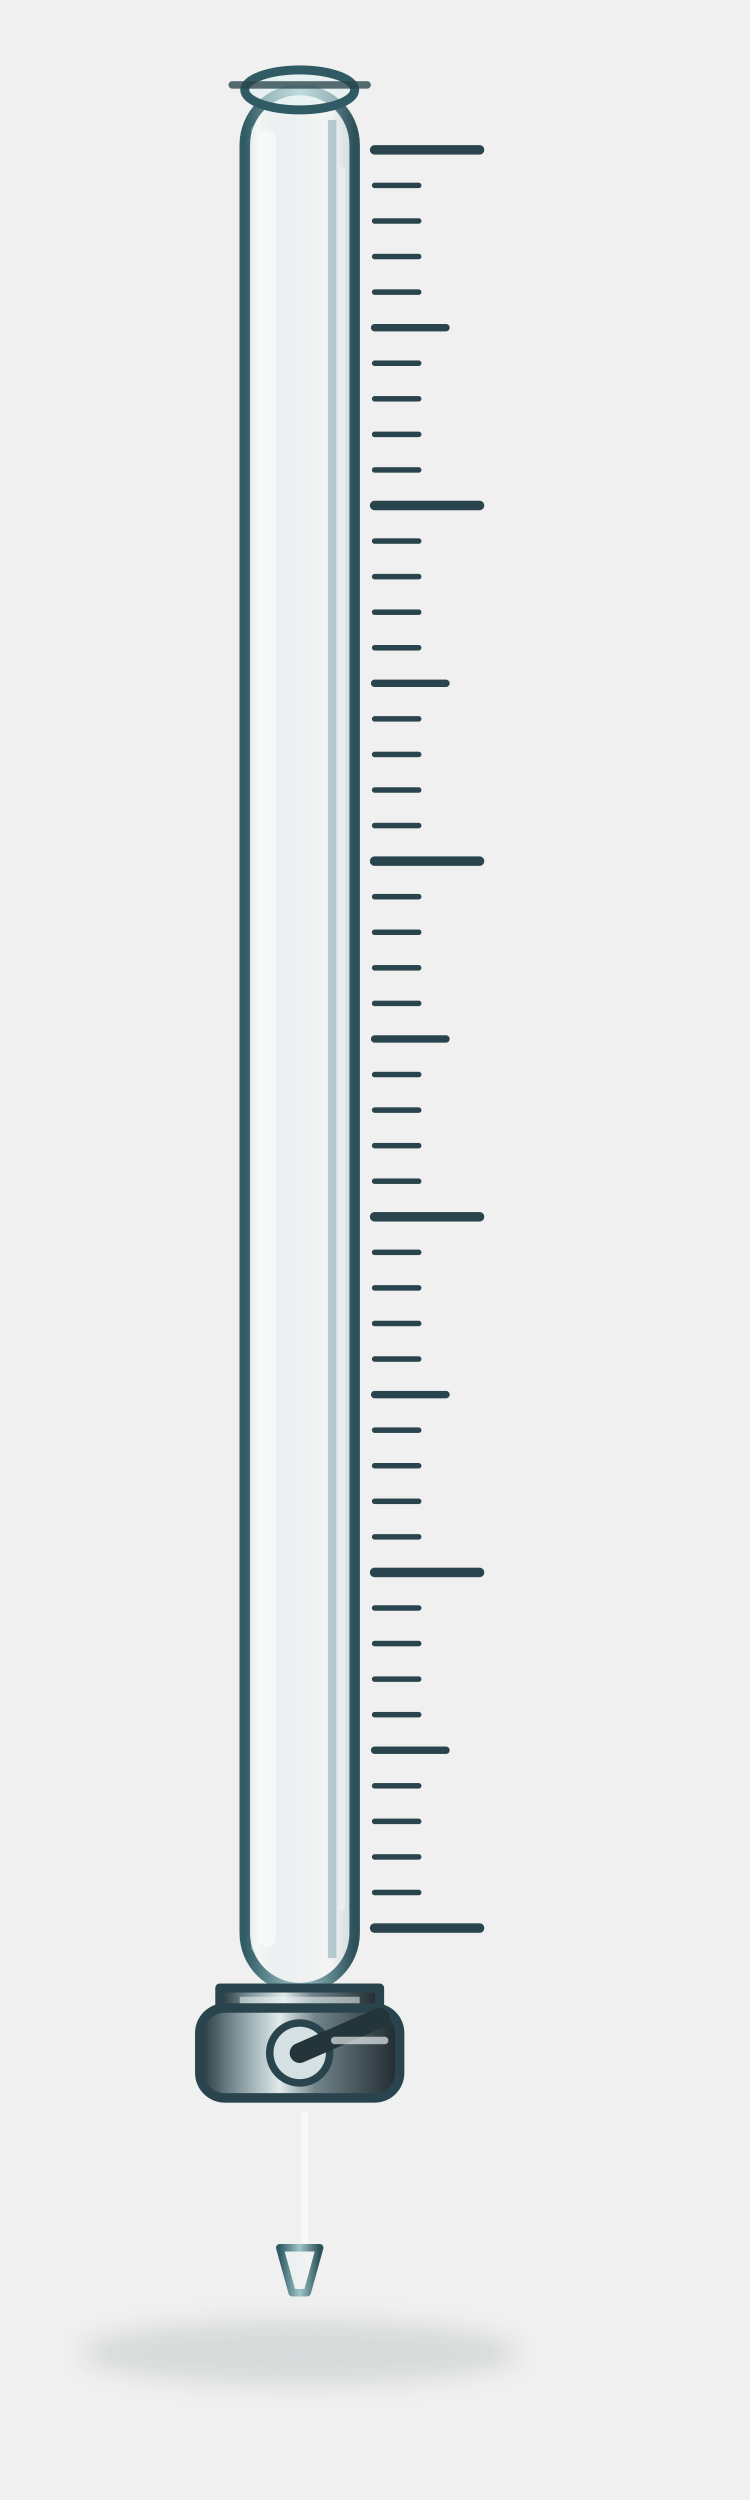
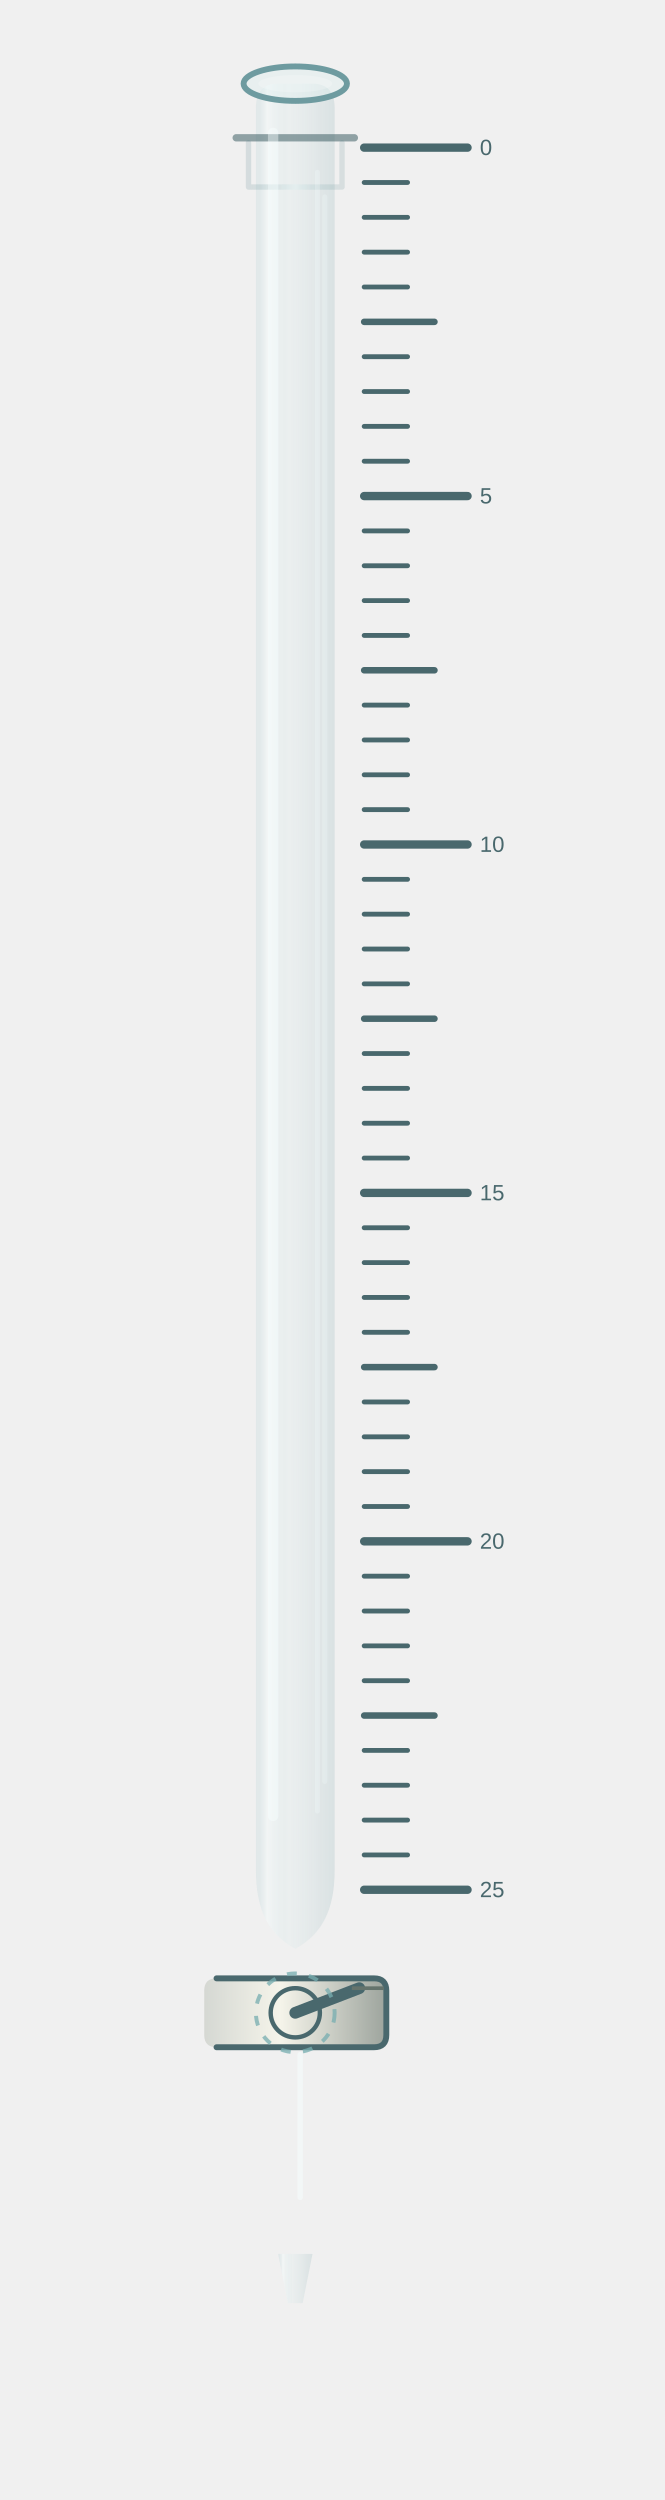
- <svg xmlns="http://www.w3.org/2000/svg" viewBox="54 18 300 1001" data-asset-id="burette-acid-25ml-class-as" data-specification-id="burette-acid-25ml-class-as" data-family-id="burette" data-capacity-ml="25" data-dimensions-mm="30 820 30" data-actuator-kind="rotary-valve" data-lod="master" data-coordinate-unit="mm" data-visual-role="apparatus-geometry" data-view-mode="construction" data-measurement-qualified="false" role="img" aria-labelledby="title desc">
+ <svg xmlns="http://www.w3.org/2000/svg" viewBox="42 18 270 1016" data-asset-id="burette-acid-25ml-class-as" data-specification-id="burette-acid-25ml-class-as" data-family-id="burette" data-capacity-ml="25" data-dimensions-mm="30 820 30" data-material-profile="burette-glass-ptfe" data-actuator-kind="rotary-valve" data-lod="master" data-lod-detail="full" data-coordinate-unit="mm" data-visual-role="apparatus-geometry" data-view-mode="construction" data-measurement-qualified="false" data-anatomy="graduated-tube|open-mouth|rim|ptfe-stopcock-body|rotary-key|outlet-tip|support-interface|detachable-actuator" role="img" aria-labelledby="burette-acid-25ml-class-as-master-title burette-acid-25ml-class-as-master-desc">
  <defs>
    <linearGradient id="burette-acid-25ml-class-as-glass" x1="0" x2="1" y1="0" y2="0">
-       <stop offset="0" stop-color="#8ab5bf" stop-opacity=".16" />
-       <stop offset=".12" stop-color="#ffffff" stop-opacity=".42" />
-       <stop offset=".32" stop-color="#d7eef1" stop-opacity=".12" />
-       <stop offset=".78" stop-color="#ffffff" stop-opacity=".30" />
-       <stop offset="1" stop-color="#5d8b95" stop-opacity=".20" />
+       <stop offset="0" stop-color="#8ebbc2" stop-opacity=".14" />
+       <stop offset=".14" stop-color="#f7ffff" stop-opacity=".36" />
+       <stop offset=".42" stop-color="#b9e0e2" stop-opacity=".10" />
+       <stop offset="1" stop-color="#6f9ba2" stop-opacity=".18" />
    </linearGradient>
-     <linearGradient id="burette-acid-25ml-class-as-glass-edge" x1="0" x2="1">
-       <stop offset="0" stop-color="#315c66" />
-       <stop offset=".5" stop-color="#9fc5c9" />
-       <stop offset="1" stop-color="#2d5059" />
+     <linearGradient id="burette-acid-25ml-class-as-edge" x1="0" x2="1">
+       <stop offset="0" stop-color="#527f86" stop-opacity=".34" />
+       <stop offset=".5" stop-color="#d9eff0" stop-opacity=".62" />
+       <stop offset="1" stop-color="#527f86" stop-opacity=".30" />
    </linearGradient>
-     <linearGradient id="burette-acid-25ml-class-as-steel" x1="0" x2="1">
-       <stop offset="0" stop-color="#26353b" />
-       <stop offset=".18" stop-color="#7c9298" />
-       <stop offset=".40" stop-color="#e2eaeb" />
-       <stop offset=".58" stop-color="#71848a" />
-       <stop offset="1" stop-color="#1e292e" />
+     <linearGradient id="burette-acid-25ml-class-as-ptfe" x1="0" x2="1">
+       <stop offset="0" stop-color="#d5d8d3" />
+       <stop offset=".42" stop-color="#f5f4ea" />
+       <stop offset="1" stop-color="#9da49d" />
    </linearGradient>
    <linearGradient id="burette-acid-25ml-class-as-rubber" x1="0" x2="1">
-       <stop offset="0" stop-color="#192328" />
-       <stop offset=".45" stop-color="#59686b" />
-       <stop offset="1" stop-color="#11191d" />
+       <stop offset="0" stop-color="#3d4a4a" />
+       <stop offset=".5" stop-color="#8a9890" />
+       <stop offset="1" stop-color="#253131" />
    </linearGradient>
    <filter id="burette-acid-25ml-class-as-shadow" x="-30%" y="-40%" width="160%" height="190%">
      <feGaussianBlur stdDeviation="5" />
    </filter>
-     <style>
-       .edge { stroke: url(#burette-acid-25ml-class-as-glass-edge); stroke-linejoin: round; }
-       .glass-fill { fill: url(#burette-acid-25ml-class-as-glass); }
-       .steel-fill { fill: url(#burette-acid-25ml-class-as-steel); }
-       .rubber-fill { fill: url(#burette-acid-25ml-class-as-rubber); }
-       .detail { stroke: #29444c; stroke-linecap: round; stroke-linejoin: round; }
-       .highlight { stroke: #f8ffff; stroke-linecap: round; fill: none; }
-     </style>
+     <style>.glass-fill{fill:url(#burette-acid-25ml-class-as-glass)}.glass-edge{fill:none;stroke:url(#burette-acid-25ml-class-as-edge);stroke-linecap:round;stroke-linejoin:round}.detail{stroke:#49686d;stroke-linecap:round;stroke-linejoin:round;fill:none}.highlight{stroke:#f7ffff;stroke-linecap:round;stroke-linejoin:round;fill:none}.ptfe-fill{fill:url(#burette-acid-25ml-class-as-ptfe)}.rubber-fill{fill:url(#burette-acid-25ml-class-as-rubber)}</style>
  </defs>
-   <g data-layer="shadow">
-     <ellipse cx="174" cy="960" rx="88" ry="13" fill="#203137" opacity=".12" filter="url(#burette-acid-25ml-class-as-shadow)" />
+   <g data-layer="body" data-part="burette.body">
+     <path d="M 146 62 Q 146 52 155 52 H 169 Q 178 52 178 62 V 778 C 178 794 173 804 162 810 C 151 804 146 794 146 778 Z" class="glass-fill" />
  </g>
  <g data-layer="glass-back" data-part="burette.body">
-     <rect x="152" y="54" width="44" height="760" rx="22" class="glass-fill edge" stroke-width="4.2" />
-     <path d="M161 74v720" stroke="#ffffff" stroke-width="7" opacity=".56" class="highlight" />
-     <path d="M187 66v736" stroke="#5e929c" stroke-width="3.4" opacity=".42" />
+     <path d="M149 76v694" class="glass-edge" stroke-width="2.4" opacity=".7" />
+     <path d="M175 76v694" class="glass-edge" stroke-width="1.8" opacity=".42" />
  </g>
  <g data-layer="liquid" data-runtime="true" opacity="0" />
  <g data-layer="meniscus" data-runtime="true" opacity="0" />
  <g data-layer="rim" data-part="burette.rim">
-     <ellipse cx="174" cy="54" rx="22" ry="8" fill="#dff1f2" fill-opacity=".48" stroke="#315b64" stroke-width="3.6" />
-     <path d="M147 52h54" class="detail" stroke-width="3" opacity=".78" />
+     <ellipse cx="162" cy="52" rx="21" ry="7" fill="#dceff0" fill-opacity=".36" stroke="#6e9ba0" stroke-width="2.4" />
+     <ellipse cx="162" cy="52" rx="15" ry="3.5" fill="#ffffff" fill-opacity=".20" />
+     <path d="M141 51h42" class="glass-edge" stroke-width="2" />
  </g>
  <g data-layer="graduation" data-part="burette.scale">
-     <path d="M204 78.00h42.00" class="detail" stroke-width="3.80" />
-     <path d="M204 92.24h17.64" class="detail" stroke-width="2.20" />
-     <path d="M204 106.48h17.64" class="detail" stroke-width="2.20" />
-     <path d="M204 120.72h17.64" class="detail" stroke-width="2.20" />
-     <path d="M204 134.96h17.64" class="detail" stroke-width="2.20" />
-     <path d="M204 149.20h28.56" class="detail" stroke-width="2.96" />
-     <path d="M204 163.44h17.64" class="detail" stroke-width="2.20" />
-     <path d="M204 177.68h17.64" class="detail" stroke-width="2.20" />
-     <path d="M204 191.92h17.64" class="detail" stroke-width="2.20" />
-     <path d="M204 206.16h17.64" class="detail" stroke-width="2.20" />
-     <path d="M204 220.40h42.00" class="detail" stroke-width="3.80" />
-     <path d="M204 234.64h17.64" class="detail" stroke-width="2.20" />
-     <path d="M204 248.88h17.64" class="detail" stroke-width="2.20" />
-     <path d="M204 263.12h17.64" class="detail" stroke-width="2.20" />
-     <path d="M204 277.36h17.64" class="detail" stroke-width="2.20" />
-     <path d="M204 291.60h28.56" class="detail" stroke-width="2.96" />
-     <path d="M204 305.84h17.64" class="detail" stroke-width="2.20" />
-     <path d="M204 320.08h17.64" class="detail" stroke-width="2.20" />
-     <path d="M204 334.32h17.64" class="detail" stroke-width="2.20" />
-     <path d="M204 348.56h17.64" class="detail" stroke-width="2.20" />
-     <path d="M204 362.80h42.00" class="detail" stroke-width="3.80" />
-     <path d="M204 377.04h17.64" class="detail" stroke-width="2.20" />
-     <path d="M204 391.28h17.64" class="detail" stroke-width="2.20" />
-     <path d="M204 405.52h17.64" class="detail" stroke-width="2.20" />
-     <path d="M204 419.76h17.64" class="detail" stroke-width="2.20" />
-     <path d="M204 434.00h28.56" class="detail" stroke-width="2.96" />
-     <path d="M204 448.24h17.64" class="detail" stroke-width="2.20" />
-     <path d="M204 462.48h17.64" class="detail" stroke-width="2.20" />
-     <path d="M204 476.72h17.64" class="detail" stroke-width="2.20" />
-     <path d="M204 490.96h17.64" class="detail" stroke-width="2.20" />
-     <path d="M204 505.20h42.00" class="detail" stroke-width="3.80" />
-     <path d="M204 519.44h17.64" class="detail" stroke-width="2.20" />
-     <path d="M204 533.68h17.64" class="detail" stroke-width="2.20" />
-     <path d="M204 547.92h17.64" class="detail" stroke-width="2.20" />
-     <path d="M204 562.16h17.64" class="detail" stroke-width="2.20" />
-     <path d="M204 576.40h28.56" class="detail" stroke-width="2.96" />
-     <path d="M204 590.64h17.64" class="detail" stroke-width="2.20" />
-     <path d="M204 604.88h17.64" class="detail" stroke-width="2.20" />
-     <path d="M204 619.12h17.64" class="detail" stroke-width="2.20" />
-     <path d="M204 633.36h17.64" class="detail" stroke-width="2.20" />
-     <path d="M204 647.60h42.00" class="detail" stroke-width="3.80" />
-     <path d="M204 661.84h17.64" class="detail" stroke-width="2.20" />
-     <path d="M204 676.08h17.64" class="detail" stroke-width="2.20" />
-     <path d="M204 690.32h17.64" class="detail" stroke-width="2.20" />
-     <path d="M204 704.56h17.64" class="detail" stroke-width="2.20" />
-     <path d="M204 718.80h28.56" class="detail" stroke-width="2.96" />
-     <path d="M204 733.04h17.64" class="detail" stroke-width="2.20" />
-     <path d="M204 747.28h17.64" class="detail" stroke-width="2.20" />
-     <path d="M204 761.52h17.64" class="detail" stroke-width="2.20" />
-     <path d="M204 775.76h17.64" class="detail" stroke-width="2.20" />
-     <path d="M204 790.00h42.00" class="detail" stroke-width="3.80" />
+     <path d="M190 78h42" class="detail" stroke-width="3.4" />
+     <path d="M190 92.16h17.64" class="detail" stroke-width="1.97" />
+     <path d="M190 106.32h17.64" class="detail" stroke-width="1.97" />
+     <path d="M190 120.48h17.64" class="detail" stroke-width="1.97" />
+     <path d="M190 134.64h17.64" class="detail" stroke-width="1.97" />
+     <path d="M190 148.8h28.56" class="detail" stroke-width="2.65" />
+     <path d="M190 162.96h17.64" class="detail" stroke-width="1.97" />
+     <path d="M190 177.12h17.64" class="detail" stroke-width="1.97" />
+     <path d="M190 191.28h17.64" class="detail" stroke-width="1.97" />
+     <path d="M190 205.44h17.64" class="detail" stroke-width="1.97" />
+     <path d="M190 219.6h42" class="detail" stroke-width="3.4" />
+     <path d="M190 233.76h17.64" class="detail" stroke-width="1.97" />
+     <path d="M190 247.92h17.64" class="detail" stroke-width="1.97" />
+     <path d="M190 262.08h17.64" class="detail" stroke-width="1.97" />
+     <path d="M190 276.24h17.64" class="detail" stroke-width="1.97" />
+     <path d="M190 290.4h28.56" class="detail" stroke-width="2.65" />
+     <path d="M190 304.56h17.64" class="detail" stroke-width="1.97" />
+     <path d="M190 318.72h17.64" class="detail" stroke-width="1.97" />
+     <path d="M190 332.88h17.64" class="detail" stroke-width="1.97" />
+     <path d="M190 347.04h17.64" class="detail" stroke-width="1.97" />
+     <path d="M190 361.2h42" class="detail" stroke-width="3.4" />
+     <path d="M190 375.36h17.64" class="detail" stroke-width="1.97" />
+     <path d="M190 389.52h17.64" class="detail" stroke-width="1.97" />
+     <path d="M190 403.68h17.64" class="detail" stroke-width="1.97" />
+     <path d="M190 417.84h17.64" class="detail" stroke-width="1.97" />
+     <path d="M190 432h28.56" class="detail" stroke-width="2.65" />
+     <path d="M190 446.16h17.64" class="detail" stroke-width="1.97" />
+     <path d="M190 460.32h17.64" class="detail" stroke-width="1.97" />
+     <path d="M190 474.48h17.64" class="detail" stroke-width="1.97" />
+     <path d="M190 488.64h17.64" class="detail" stroke-width="1.97" />
+     <path d="M190 502.8h42" class="detail" stroke-width="3.4" />
+     <path d="M190 516.96h17.64" class="detail" stroke-width="1.97" />
+     <path d="M190 531.12h17.64" class="detail" stroke-width="1.97" />
+     <path d="M190 545.28h17.64" class="detail" stroke-width="1.97" />
+     <path d="M190 559.44h17.64" class="detail" stroke-width="1.97" />
+     <path d="M190 573.6h28.56" class="detail" stroke-width="2.65" />
+     <path d="M190 587.76h17.64" class="detail" stroke-width="1.97" />
+     <path d="M190 601.92h17.64" class="detail" stroke-width="1.97" />
+     <path d="M190 616.08h17.64" class="detail" stroke-width="1.97" />
+     <path d="M190 630.24h17.64" class="detail" stroke-width="1.97" />
+     <path d="M190 644.4h42" class="detail" stroke-width="3.4" />
+     <path d="M190 658.56h17.64" class="detail" stroke-width="1.97" />
+     <path d="M190 672.72h17.64" class="detail" stroke-width="1.97" />
+     <path d="M190 686.88h17.64" class="detail" stroke-width="1.97" />
+     <path d="M190 701.04h17.64" class="detail" stroke-width="1.97" />
+     <path d="M190 715.2h28.56" class="detail" stroke-width="2.65" />
+     <path d="M190 729.36h17.64" class="detail" stroke-width="1.97" />
+     <path d="M190 743.52h17.64" class="detail" stroke-width="1.97" />
+     <path d="M190 757.68h17.64" class="detail" stroke-width="1.97" />
+     <path d="M190 771.84h17.64" class="detail" stroke-width="1.97" />
+     <path d="M190 786h42" class="detail" stroke-width="3.4" />
+     <text x="237" y="81" fill="#49686d" font-family="Arial, sans-serif" font-size="9">0</text>
+     <text x="237" y="222.6" fill="#49686d" font-family="Arial, sans-serif" font-size="9">5</text>
+     <text x="237" y="364.2" fill="#49686d" font-family="Arial, sans-serif" font-size="9">10</text>
+     <text x="237" y="505.8" fill="#49686d" font-family="Arial, sans-serif" font-size="9">15</text>
+     <text x="237" y="647.4" fill="#49686d" font-family="Arial, sans-serif" font-size="9">20</text>
+     <text x="237" y="789" fill="#49686d" font-family="Arial, sans-serif" font-size="9">25</text>
  </g>
-   <g data-layer="base" data-part="burette.base">
-     <path d="M142 814h64v22h-64z" class="steel-fill detail" stroke-width="3.6" />
-     <path d="M150 819h48" stroke="#edf5f5" stroke-width="3" opacity=".55" />
+   <g data-layer="stopcock" data-part="burette.ptfe-stopcock">
+     <path d="M130 822h64q5 0 5 5v18q0 5-5 5h-64q-5 0-5-5v-18q0-5 5-5z" class="ptfe-fill" />
+     <path d="M130 822h64q5 0 5 5v18q0 5-5 5h-64" class="detail" stroke-width="2.4" />
+     <circle cx="162" cy="836" r="10" fill="#eceee7" class="detail" stroke-width="1.8" />
  </g>
-   <g data-layer="hardware" data-part="burette.tip">
-     <path d="M174 858v64" stroke="url(#burette-acid-25ml-class-as-glass-edge)" stroke-width="10" stroke-linecap="round" />
-     <path d="M176 865v50" stroke="#f8ffff" stroke-width="3" stroke-linecap="round" opacity=".62" />
-     <path d="M166 918h16l-5 18h-6z" class="glass-fill edge" stroke-width="3" />
+   <g data-layer="stopcock-key" data-part="burette.rotary-key">
+     <path d="M162 836l26 -10" class="detail" stroke="#54645f" stroke-width="4.8" />
+     <path d="M185 826h13" class="ptfe-fill" stroke="#64736c" stroke-width="1.5" />
  </g>
-   <g data-layer="actuator" data-part="burette.actuator" data-actuator-kind="rotary-valve">
-     <rect x="134" y="822" width="80" height="36" rx="10" class="steel-fill detail" stroke-width="3.8" />
-     <circle cx="174" cy="840" r="12" fill="#d5e0e2" class="detail" stroke-width="3" />
-     <path d="M174 840l32 -14" stroke="#23343a" stroke-width="8" stroke-linecap="round" />
-     <path d="M188 835h20" stroke="#eef5f6" stroke-width="3" stroke-linecap="round" opacity=".66" />
+   <g data-layer="tip" data-part="burette.outlet-tip">
+     <path d="M162 845v70" class="glass-edge" stroke-width="7" />
+     <path d="M164 853v58" class="highlight" stroke-width="2.2" opacity=".46" />
+     <path d="M155 934h14l-4 20h-6z" class="glass-fill" />
+     <path d="M155 934h14" class="glass-edge" stroke-width="2.4" />
  </g>
-   <g data-layer="glass-front">
-     <path d="M156 70v728" stroke="#ffffff" stroke-width="3" opacity=".24" class="highlight" />
+   <g data-layer="support-interface" data-part="burette.support-interface">
+     <path d="M138 74h48" class="detail" stroke-width="3" opacity=".58" />
+     <path d="M143 76v18h38v-18" class="glass-edge" stroke-width="2.2" opacity=".52" />
+   </g>
+   <g data-layer="glass-front" data-part="burette.body">
+     <path d="M153 72v684" class="highlight" stroke-width="4.2" opacity=".42" />
+     <path d="M171 88v666" class="highlight" stroke-width="2" opacity=".24" />
  </g>
  <g data-layer="highlight">
-     <path d="M191 86v696" stroke="#ffffff" stroke-width="2.4" opacity=".36" class="highlight" />
+     <path d="M174 98v644" class="highlight" stroke-width="2" opacity=".22" />
  </g>
  <g data-layer="detachable" data-part="burette.actuator">
-     <circle cx="174" cy="832" r="19" fill="none" stroke="#84c7ca" stroke-width="2" stroke-dasharray="5 5" opacity="0" />
+     <circle cx="162" cy="836" r="16" fill="none" stroke="#77aeb0" stroke-width="1.6" stroke-dasharray="4 5" opacity=".76" />
  </g>
-   <g data-layer="accessibility">
-     <rect x="138" y="42" width="72" height="902" fill="none" stroke="#79d0d5" stroke-width="2" stroke-dasharray="8 8" opacity="0" />
+   <g data-layer="construction-detail">
+     <path d="M142 228h40" class="glass-edge" stroke-width="1.4" opacity=".34" />
+     <path d="M145 360h34" class="glass-edge" stroke-width="1.4" opacity=".34" />
+     <path d="M148 492h28" class="glass-edge" stroke-width="1.4" opacity=".34" />
+     <path d="M151 624h22" class="glass-edge" stroke-width="1.4" opacity=".34" />
  </g>
</svg>
